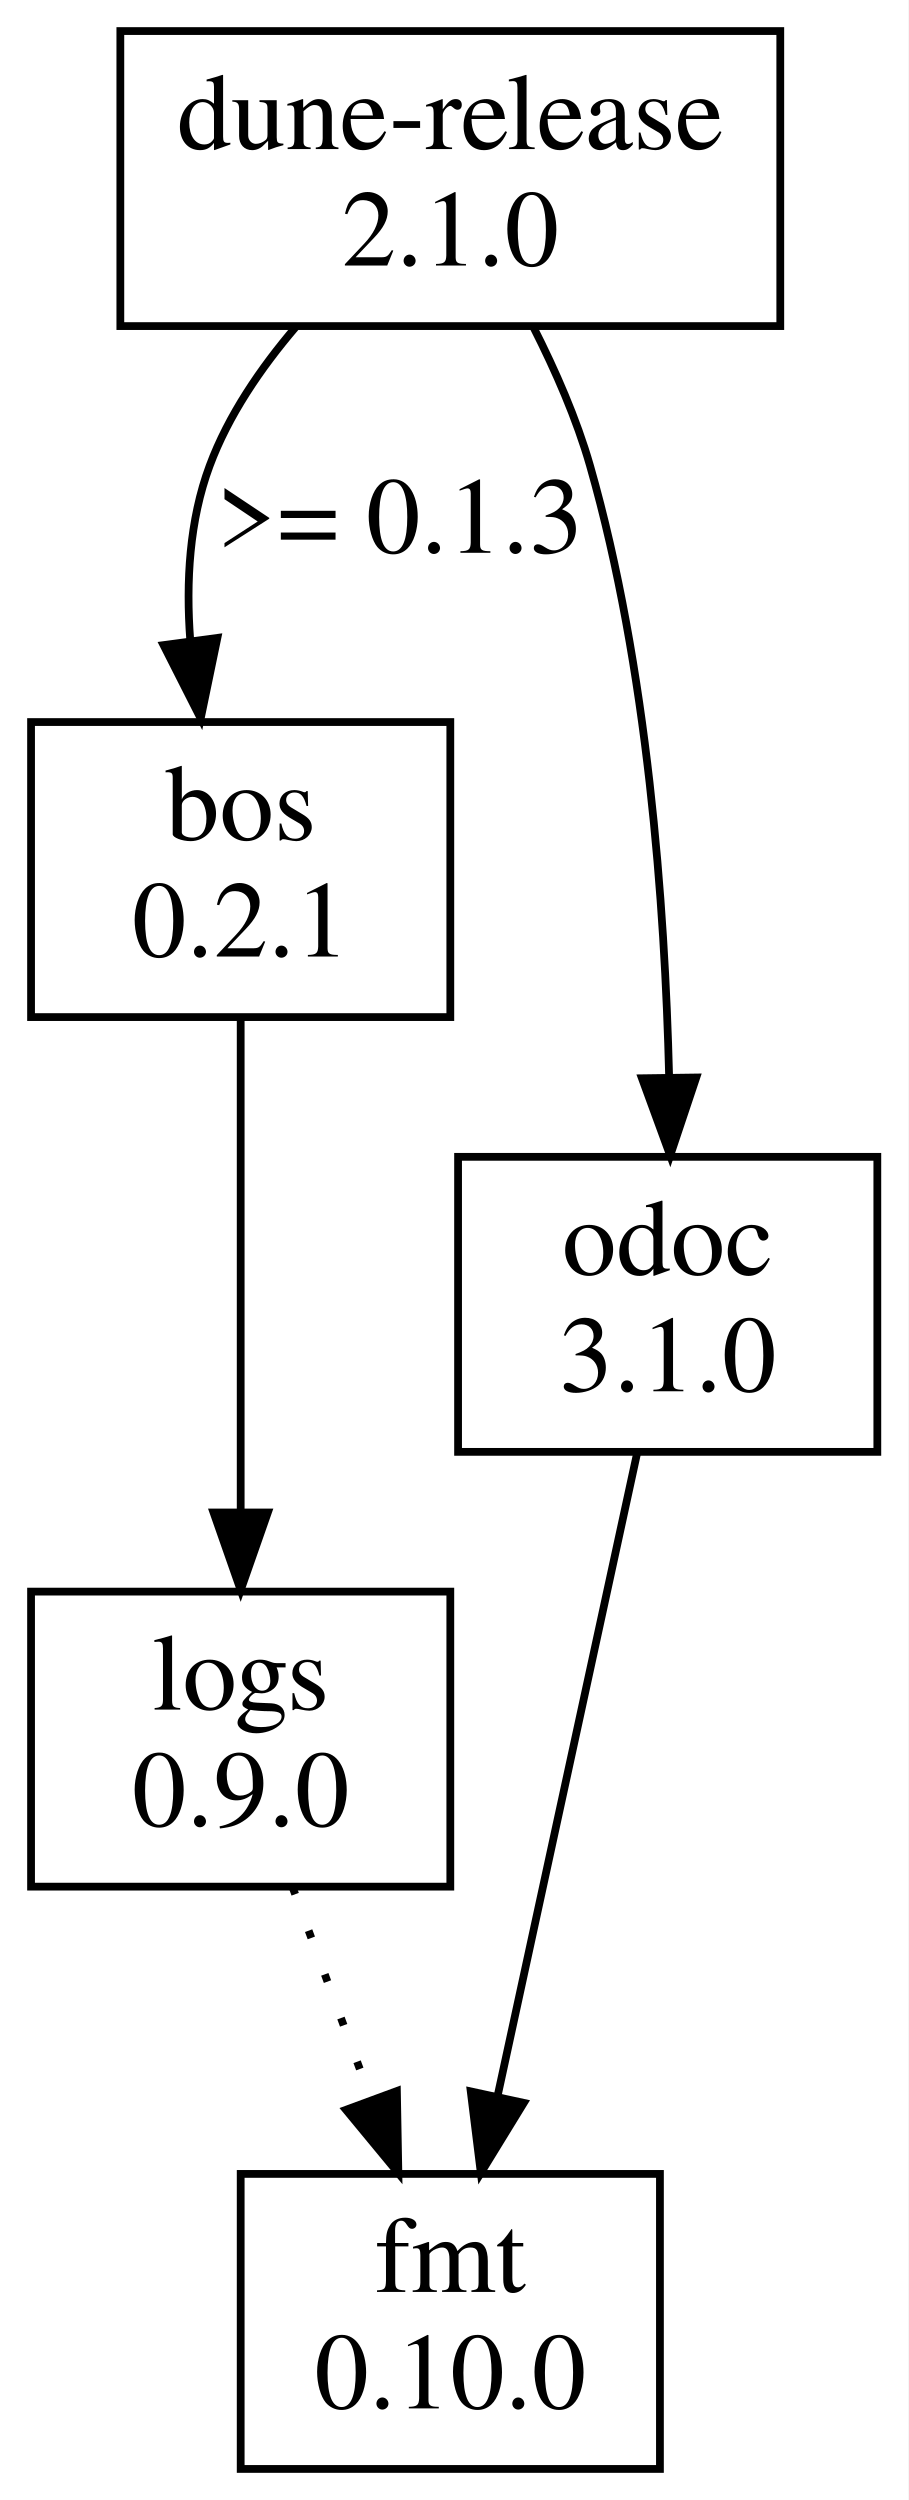
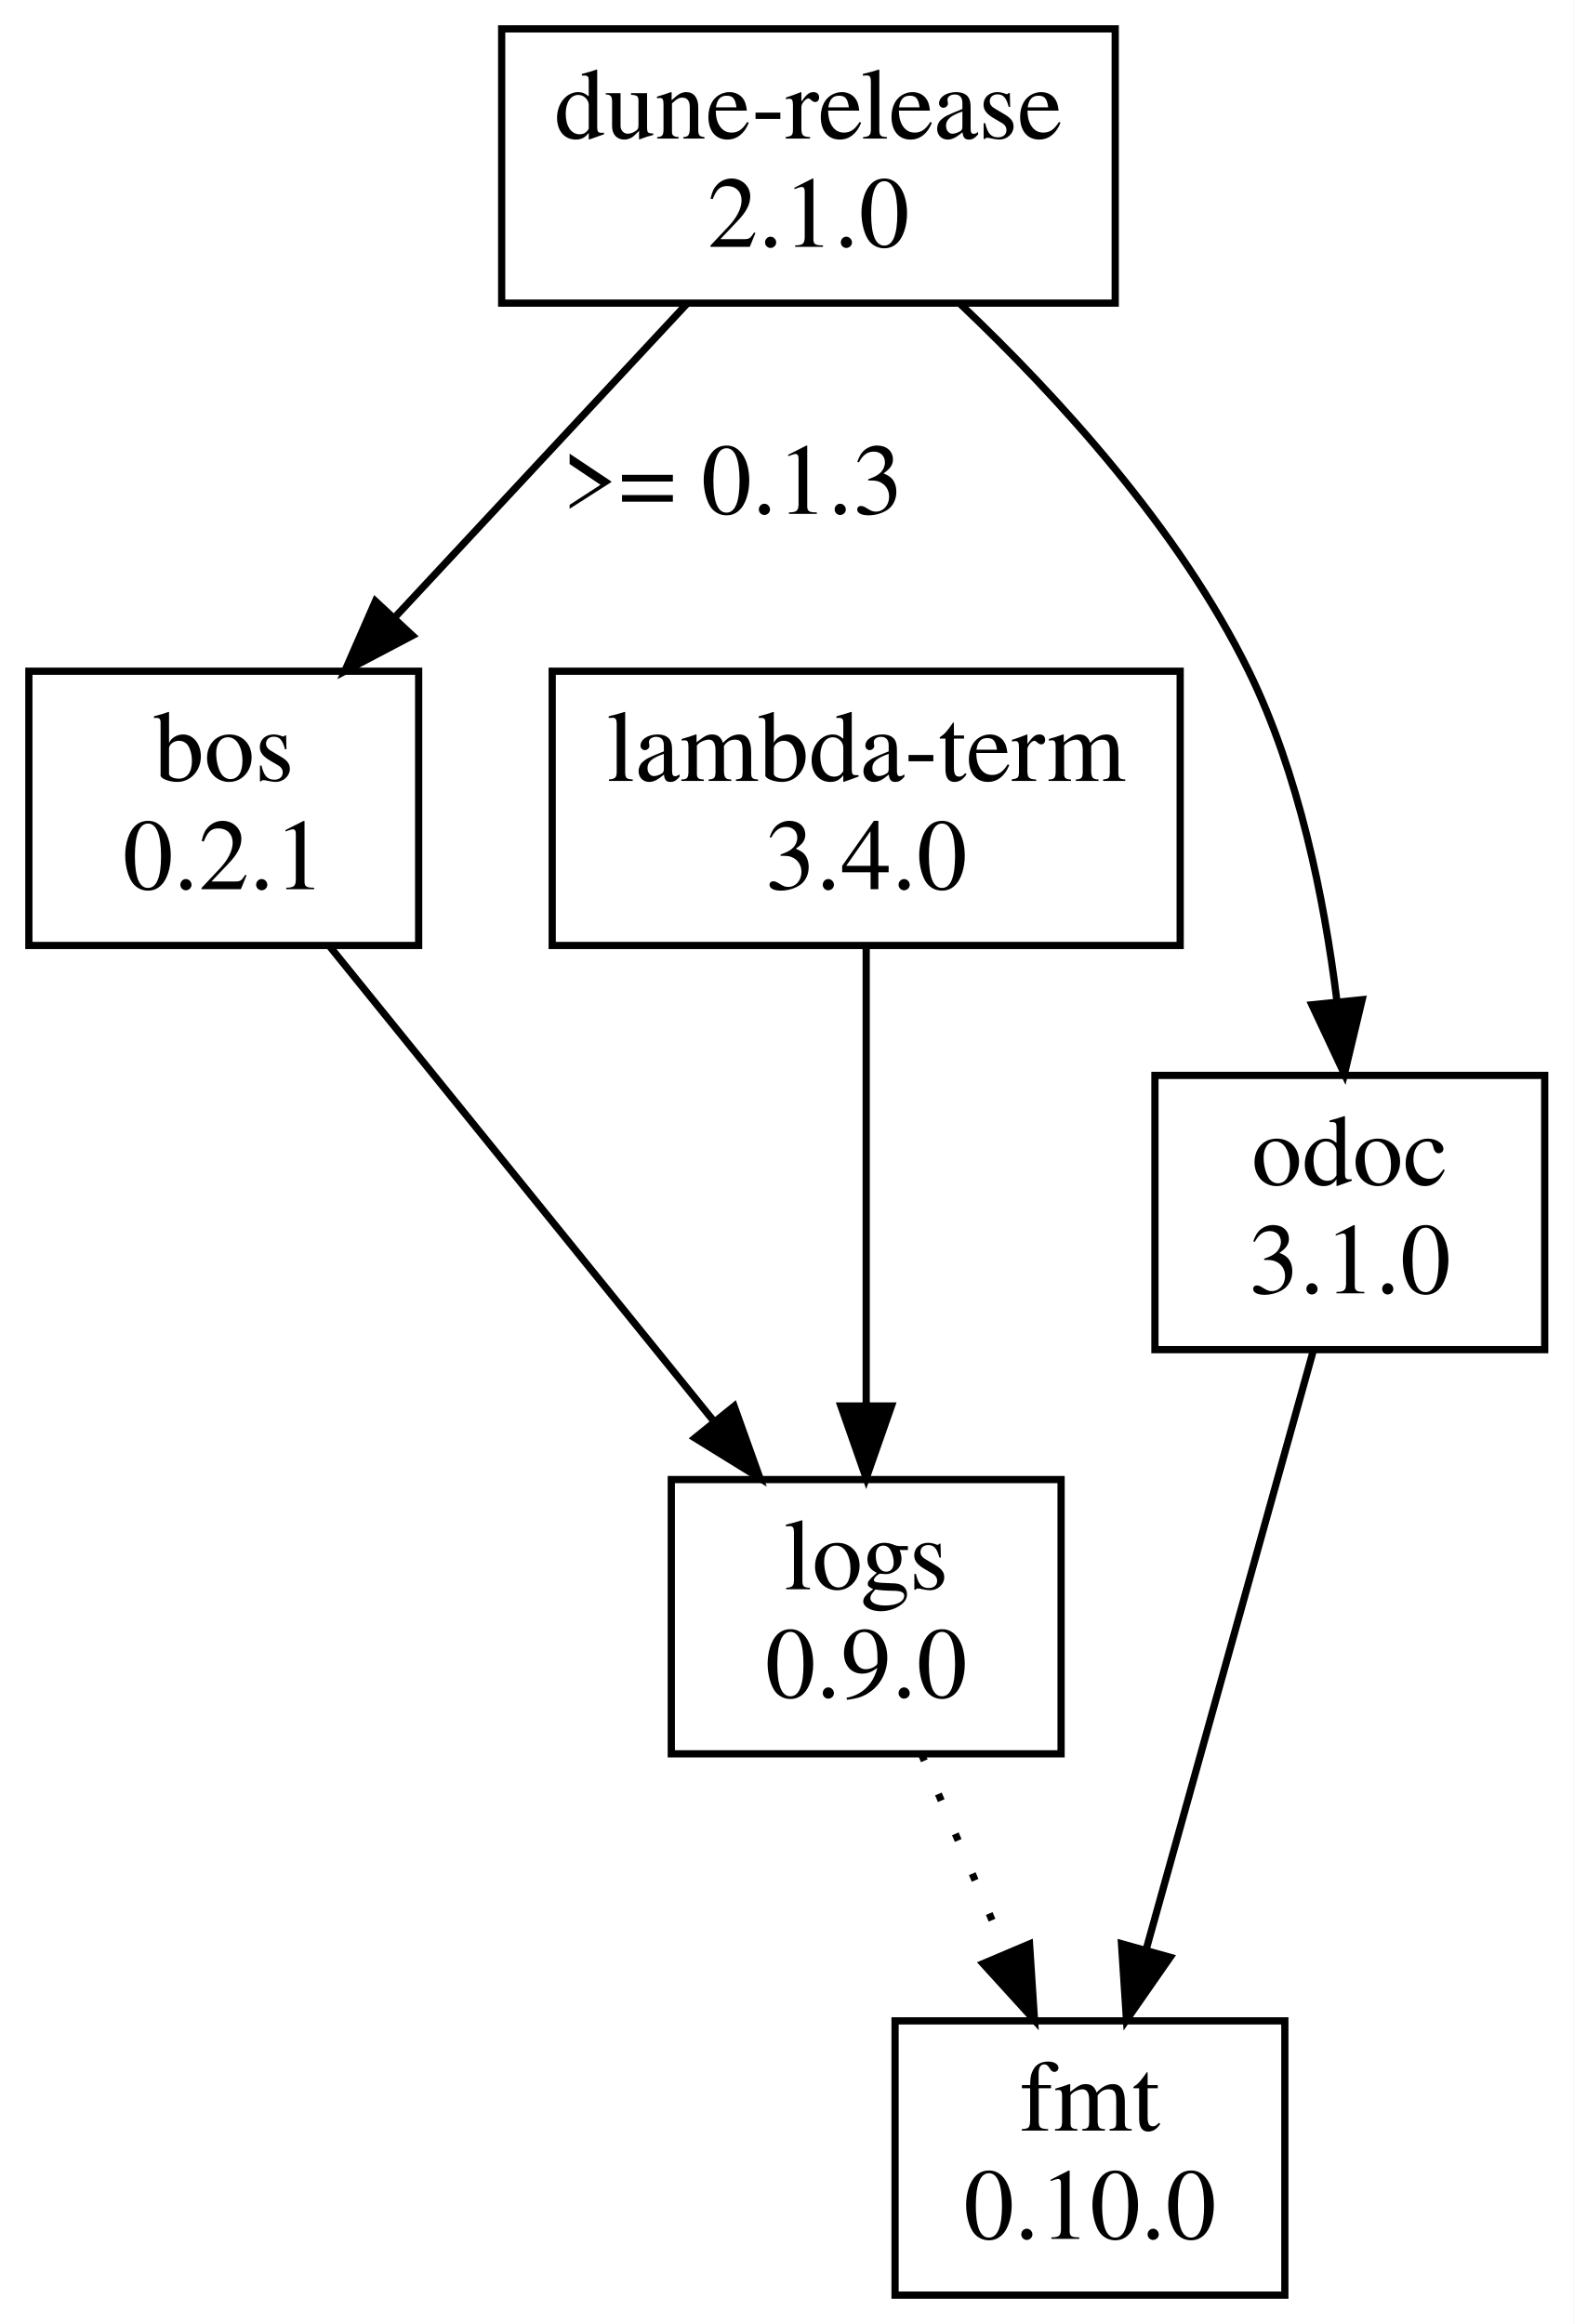
- <svg xmlns="http://www.w3.org/2000/svg" width="117pt" height="322pt" viewBox="0.00 0.00 117.00 322.00">
+ <svg xmlns="http://www.w3.org/2000/svg" width="218pt" height="322pt" viewBox="0.00 0.00 218.00 322.00">
  <g id="graph0" class="graph" transform="scale(1 1) rotate(0) translate(4 318)">
-     <polygon fill="white" stroke="transparent" points="-4,4 -4,-318 113,-318 113,4 -4,4" />
+     <polygon fill="white" stroke="transparent" points="-4,4 -4,-318 214,-318 214,4 -4,4" />
    <g id="node1" class="node">
      <polygon fill="none" stroke="black" points="54,-225 0,-225 0,-187 54,-187 54,-225" />
      <text text-anchor="middle" x="27" y="-209.8" font-family="Times,serif" font-size="14.00">bos</text>
      <text text-anchor="middle" x="27" y="-194.8" font-family="Times,serif" font-size="14.00">0.2.1</text>
    </g>
-     <g id="node4" class="node">
-       <polygon fill="none" stroke="black" points="54,-113 0,-113 0,-75 54,-75 54,-113" />
-       <text text-anchor="middle" x="27" y="-97.8" font-family="Times,serif" font-size="14.00">logs</text>
-       <text text-anchor="middle" x="27" y="-82.8" font-family="Times,serif" font-size="14.00">0.9.0</text>
+     <g id="node5" class="node">
+       <polygon fill="none" stroke="black" points="143,-113 89,-113 89,-75 143,-75 143,-113" />
+       <text text-anchor="middle" x="116" y="-97.8" font-family="Times,serif" font-size="14.00">logs</text>
+       <text text-anchor="middle" x="116" y="-82.8" font-family="Times,serif" font-size="14.00">0.9.0</text>
    </g>
    <g id="edge1" class="edge">
-       <path fill="none" stroke="black" d="M27,-186.84C27,-169.56 27,-143.31 27,-123.29" />
-       <polygon fill="black" stroke="black" points="30.5,-123.19 27,-113.19 23.5,-123.19 30.5,-123.19" />
+       <path fill="none" stroke="black" d="M41.7,-186.84C56.19,-168.92 78.49,-141.36 94.88,-121.1" />
+       <polygon fill="black" stroke="black" points="97.71,-123.17 101.28,-113.19 92.27,-118.76 97.71,-123.17" />
    </g>
    <g id="node2" class="node">
-       <polygon fill="none" stroke="black" points="96.5,-314 11.5,-314 11.5,-276 96.5,-276 96.5,-314" />
-       <text text-anchor="middle" x="54" y="-298.8" font-family="Times,serif" font-size="14.00">dune-release</text>
-       <text text-anchor="middle" x="54" y="-283.8" font-family="Times,serif" font-size="14.00">2.1.0</text>
+       <polygon fill="none" stroke="black" points="150.5,-314 65.5,-314 65.5,-276 150.5,-276 150.5,-314" />
+       <text text-anchor="middle" x="108" y="-298.8" font-family="Times,serif" font-size="14.00">dune-release</text>
+       <text text-anchor="middle" x="108" y="-283.8" font-family="Times,serif" font-size="14.00">2.1.0</text>
    </g>
    <g id="edge2" class="edge">
-       <path fill="none" stroke="black" d="M34.09,-275.88C29.58,-270.6 25.41,-264.5 23,-258 20.39,-250.98 19.94,-243.06 20.5,-235.58" />
-       <polygon fill="black" stroke="black" points="24,-235.84 21.85,-225.46 17.06,-234.91 24,-235.84" />
-       <text text-anchor="middle" x="47.5" y="-246.8" font-family="Times,serif" font-size="14.00">&gt;= 0.1.3</text>
+       <path fill="none" stroke="black" d="M91.22,-275.97C79.49,-263.38 63.66,-246.38 50.65,-232.41" />
+       <polygon fill="black" stroke="black" points="53.14,-229.94 43.76,-225 48.01,-234.71 53.14,-229.94" />
+       <text text-anchor="middle" x="97.5" y="-246.8" font-family="Times,serif" font-size="14.00">&gt;= 0.1.3</text>
    </g>
-     <g id="node5" class="node">
-       <polygon fill="none" stroke="black" points="109,-169 55,-169 55,-131 109,-131 109,-169" />
-       <text text-anchor="middle" x="82" y="-153.8" font-family="Times,serif" font-size="14.00">odoc</text>
-       <text text-anchor="middle" x="82" y="-138.8" font-family="Times,serif" font-size="14.00">3.1.0</text>
+     <g id="node6" class="node">
+       <polygon fill="none" stroke="black" points="210,-169 156,-169 156,-131 210,-131 210,-169" />
+       <text text-anchor="middle" x="183" y="-153.8" font-family="Times,serif" font-size="14.00">odoc</text>
+       <text text-anchor="middle" x="183" y="-138.8" font-family="Times,serif" font-size="14.00">3.1.0</text>
    </g>
    <g id="edge3" class="edge">
-       <path fill="none" stroke="black" d="M64.71,-275.85C67.53,-270.29 70.27,-264.05 72,-258 79.41,-232.07 81.64,-201.3 82.18,-179.43" />
-       <polygon fill="black" stroke="black" points="85.68,-179.22 82.32,-169.17 78.68,-179.12 85.68,-179.22" />
+       <path fill="none" stroke="black" d="M129.04,-275.88C142.57,-263.05 159.36,-244.67 169,-225 175.92,-210.87 179.43,-193.68 181.2,-179.42" />
+       <polygon fill="black" stroke="black" points="184.71,-179.49 182.25,-169.19 177.75,-178.78 184.71,-179.49" />
    </g>
    <g id="node3" class="node">
-       <polygon fill="none" stroke="black" points="81,-38 27,-38 27,0 81,0 81,-38" />
-       <text text-anchor="middle" x="54" y="-22.8" font-family="Times,serif" font-size="14.00">fmt</text>
-       <text text-anchor="middle" x="54" y="-7.8" font-family="Times,serif" font-size="14.00">0.10.0</text>
+       <polygon fill="none" stroke="black" points="174,-38 120,-38 120,0 174,0 174,-38" />
+       <text text-anchor="middle" x="147" y="-22.8" font-family="Times,serif" font-size="14.00">fmt</text>
+       <text text-anchor="middle" x="147" y="-7.8" font-family="Times,serif" font-size="14.00">0.10.0</text>
+     </g>
+     <g id="node4" class="node">
+       <polygon fill="none" stroke="black" points="159.5,-225 72.5,-225 72.5,-187 159.5,-187 159.5,-225" />
+       <text text-anchor="middle" x="116" y="-209.8" font-family="Times,serif" font-size="14.00">lambda-term</text>
+       <text text-anchor="middle" x="116" y="-194.8" font-family="Times,serif" font-size="14.00">3.4.0</text>
    </g>
    <g id="edge4" class="edge">
-       <path fill="none" stroke="black" stroke-dasharray="1,5" d="M33.67,-74.96C36.72,-66.71 40.41,-56.75 43.79,-47.6" />
-       <polygon fill="black" stroke="black" points="47.12,-48.68 47.31,-38.09 40.56,-46.26 47.12,-48.68" />
+       <path fill="none" stroke="black" d="M116,-186.84C116,-169.56 116,-143.31 116,-123.29" />
+       <polygon fill="black" stroke="black" points="119.5,-123.19 116,-113.19 112.5,-123.19 119.5,-123.19" />
    </g>
    <g id="edge5" class="edge">
-       <path fill="none" stroke="black" d="M78.05,-130.79C73.38,-109.28 65.56,-73.25 60.11,-48.14" />
-       <polygon fill="black" stroke="black" points="63.47,-47.15 57.93,-38.12 56.63,-48.63 63.47,-47.15" />
+       <path fill="none" stroke="black" stroke-dasharray="1,5" d="M123.66,-74.96C127.2,-66.62 131.48,-56.54 135.41,-47.3" />
+       <polygon fill="black" stroke="black" points="138.63,-48.66 139.32,-38.09 132.19,-45.93 138.63,-48.66" />
+     </g>
+     <g id="edge6" class="edge">
+       <path fill="none" stroke="black" d="M177.92,-130.79C171.89,-109.18 161.77,-72.92 154.76,-47.8" />
+       <polygon fill="black" stroke="black" points="158.11,-46.81 152.06,-38.12 151.37,-48.69 158.11,-46.81" />
    </g>
  </g>
</svg>
